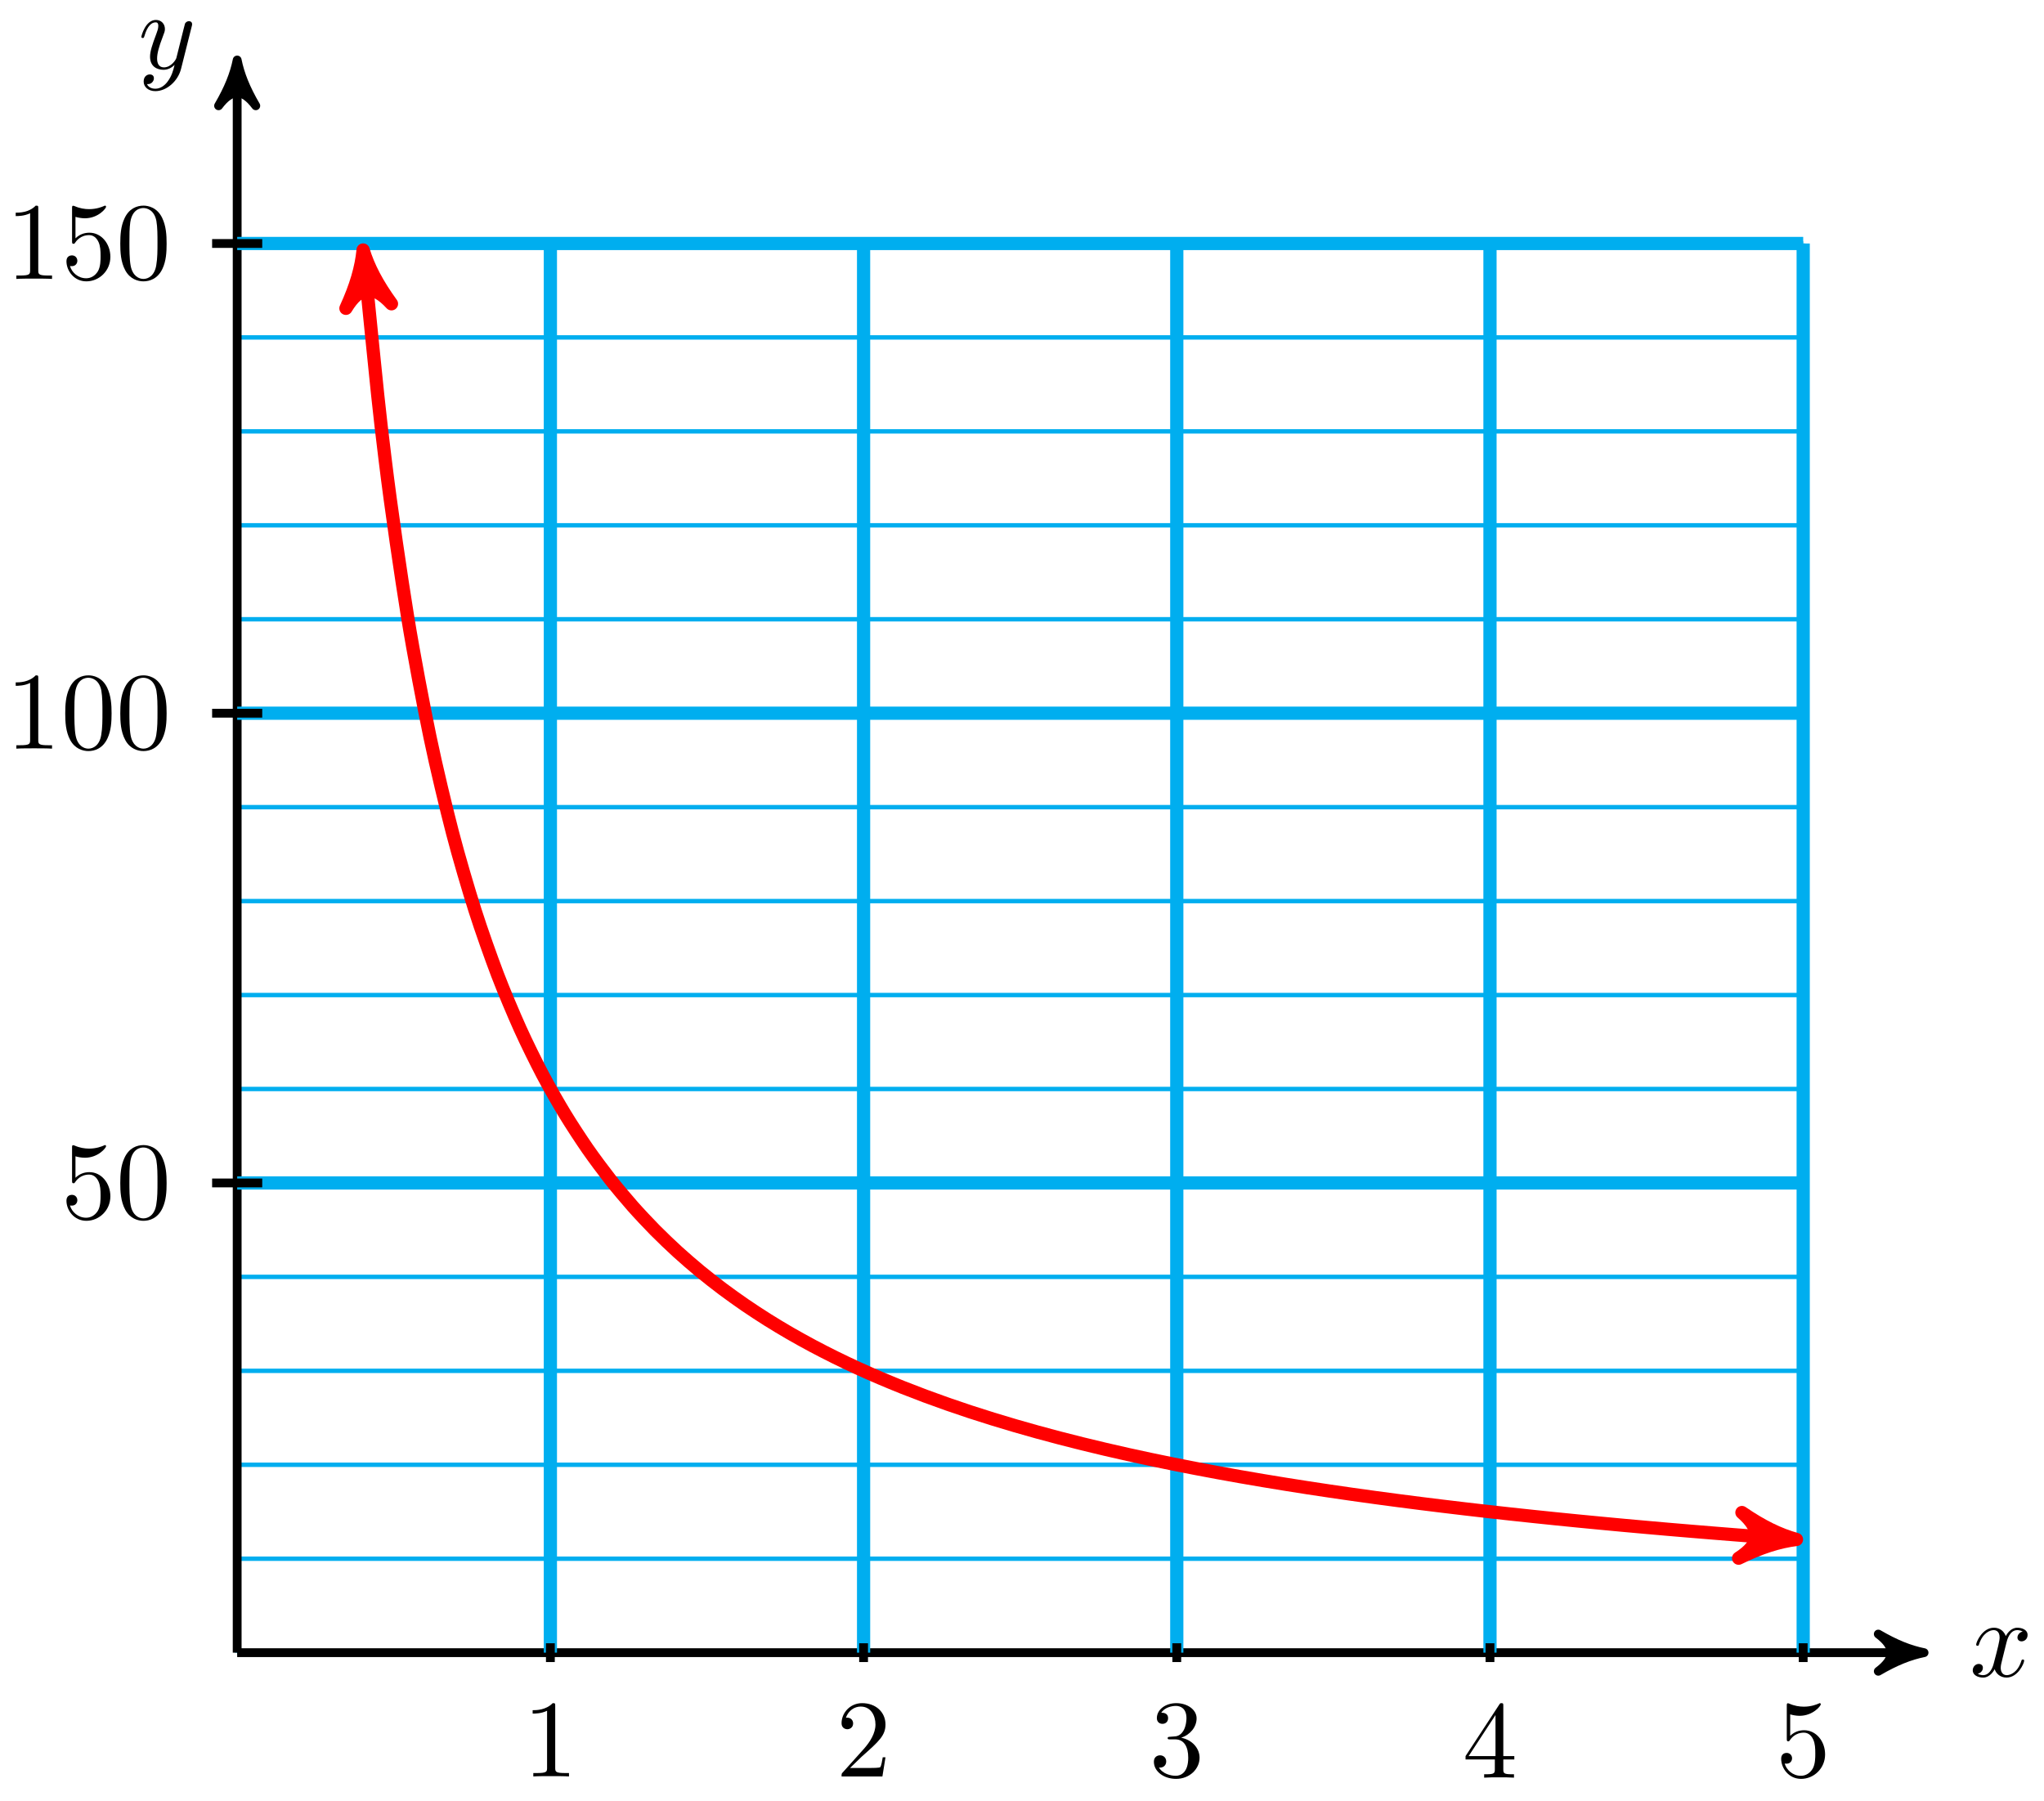
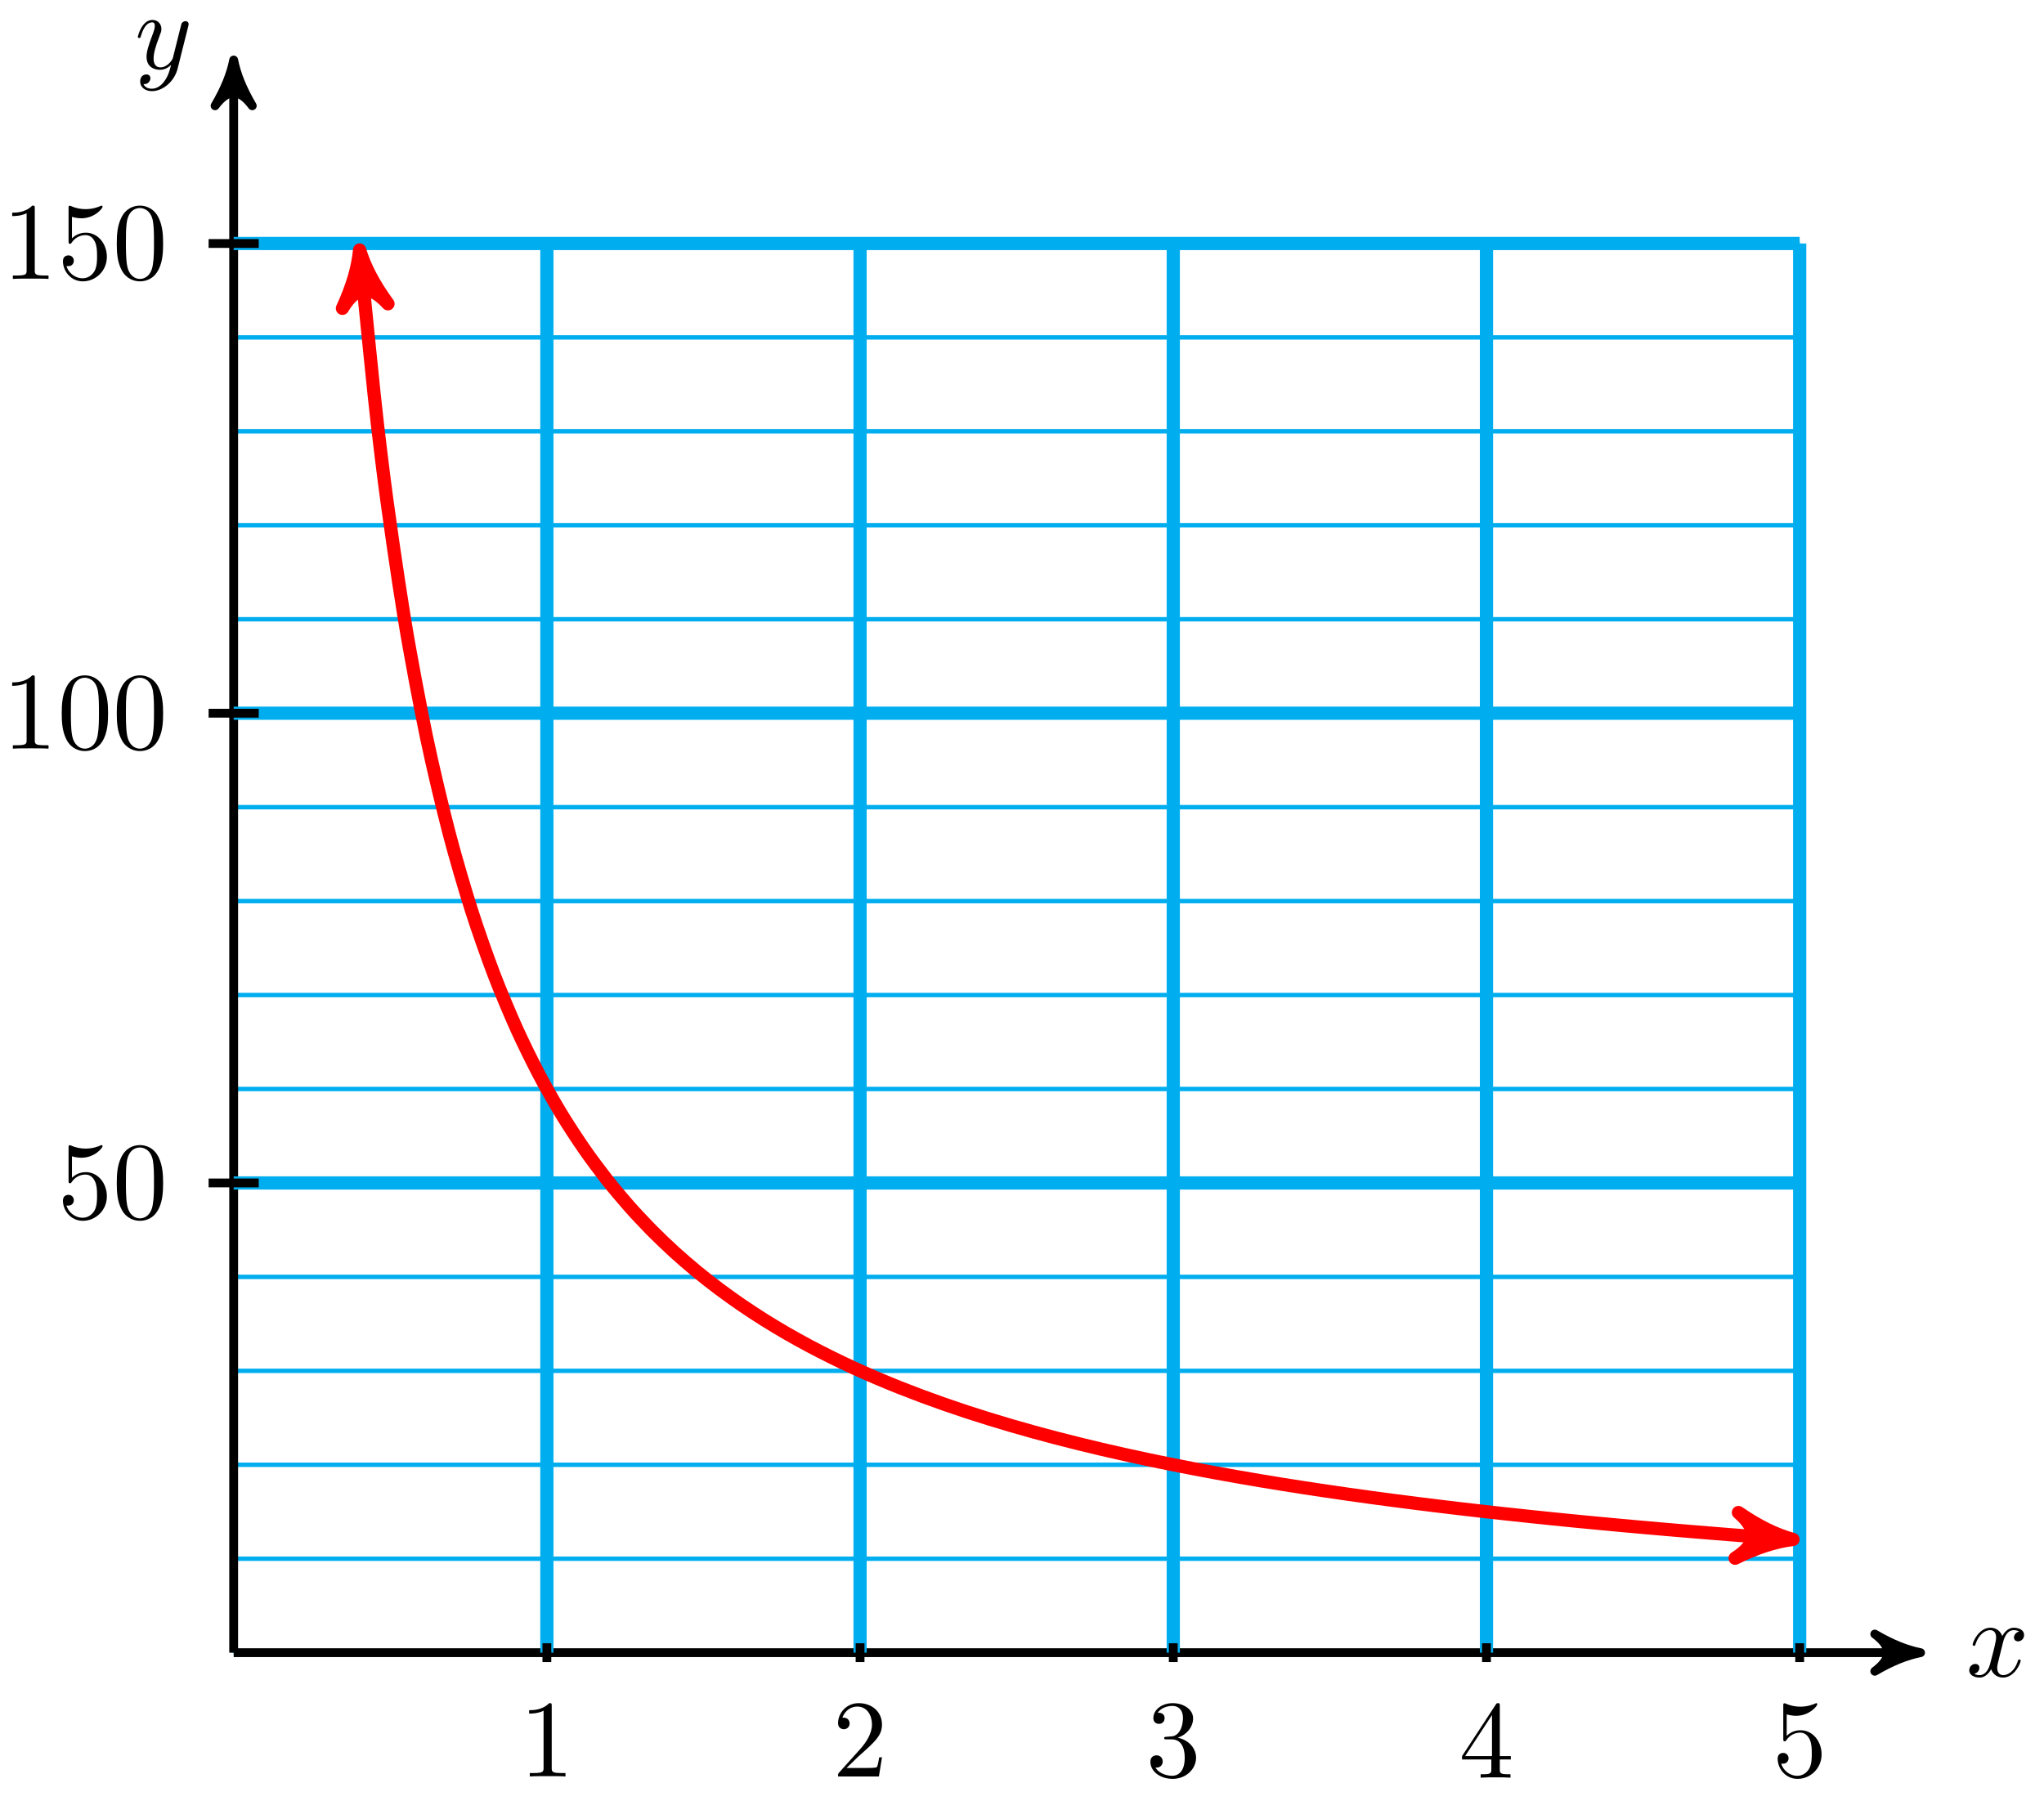
<svg xmlns="http://www.w3.org/2000/svg" xmlns:xlink="http://www.w3.org/1999/xlink" version="1.1" width="185" height="163" viewBox="0 0 185 163">
  <defs>
    <path id="font_1_1" d="M.334 .302C.34 .328 .363 .42 .433 .42 .438 .42 .462 .42 .483 .407 .455 .402 .435 .377 .435 .353 .435 .337 .446 .318 .473 .318 .495 .318 .527 .336 .527 .376 .527 .428 .468 .442 .434 .442 .376 .442 .341 .389 .329 .366 .304 .432 .25 .442 .221 .442 .117 .442 .06 .313 .06 .288 .06 .278 .07 .278 .072 .278 .08 .278 .083 .28 .085 .289 .119 .395 .185 .42 .219 .42 .238 .42 .273 .411 .273 .353 .273 .322 .256 .255 .219 .115 .203 .053 .168 .011 .124 .011 .118 .011 .095 .011 .074 .024 .099 .029 .121 .05 .121 .078 .121 .105 .099 .113 .084 .113 .054 .113 .029 .087 .029 .055 .029 .009 .079-.011 .123-.011 .189-.011 .225 .059 .228 .065 .24 .028 .276-.011 .336-.011 .439-.011 .496 .118 .496 .143 .496 .153 .487 .153 .484 .153 .475 .153 .473 .149 .471 .142 .438 .035 .37 .011 .338 .011 .299 .011 .283 .043 .283 .077 .283 .099 .289 .121 .3 .165L.334 .302Z" />
    <path id="font_1_2" d="M.486 .381C.49 .395 .49 .397 .49 .404 .49 .422 .476 .431 .461 .431 .451 .431 .435 .425 .426 .41 .424 .405 .416 .374 .412 .356 .405 .33 .398 .303 .392 .276L.347 .096C.343 .081 .3 .011 .234 .011 .183 .011 .172 .055 .172 .092 .172 .138 .189 .2 .223 .288 .239 .329 .243 .34 .243 .36 .243 .405 .211 .442 .161 .442 .066 .442 .029 .297 .029 .288 .029 .278 .039 .278 .041 .278 .051 .278 .052 .28 .057 .296 .084 .39 .124 .42 .158 .42 .166 .42 .183 .42 .183 .388 .183 .363 .173 .337 .166 .318 .126 .212 .108 .155 .108 .108 .108 .019 .171-.011 .23-.011 .269-.011 .303 .006 .331 .034 .318-.018 .306-.067 .266-.12 .24-.154 .202-.183 .156-.183 .142-.183 .097-.18 .08-.141 .096-.141 .109-.141 .123-.129 .133-.12 .143-.107 .143-.088 .143-.057 .116-.053 .106-.053 .083-.053 .05-.069 .05-.118 .05-.168 .094-.205 .156-.205 .259-.205 .362-.114 .39-.001L.486 .381Z" />
    <path id="font_2_82" d="M.419 0V.031H.387C.297 .031 .294 .042 .294 .079V.64C.294 .664 .294 .666 .271 .666 .209 .602 .121 .602 .089 .602V.571C.109 .571 .168 .571 .22 .597V.079C.22 .043 .217 .031 .127 .031H.095V0C.13 .003 .217 .003 .257 .003 .297 .003 .384 .003 .419 0Z" />
    <path id="font_2_107" d="M.449 .174H.424C.419 .144 .412 .1 .402 .085 .395 .077 .329 .077 .307 .077H.127L.233 .18C.389 .318 .449 .372 .449 .472 .449 .586 .359 .666 .237 .666 .124 .666 .05 .574 .05 .485 .05 .429 .1 .429 .103 .429 .12 .429 .155 .441 .155 .482 .155 .508 .137 .534 .102 .534 .094 .534 .092 .534 .089 .533 .112 .598 .166 .635 .224 .635 .315 .635 .358 .554 .358 .472 .358 .392 .308 .313 .253 .251L.061 .037C.05 .026 .05 .024 .05 0H.421L.449 .174Z" />
    <path id="font_2_106" d="M.457 .17C.457 .253 .394 .331 .29 .352 .372 .379 .43 .449 .43 .528 .43 .61 .342 .666 .246 .666 .145 .666 .069 .606 .069 .53 .069 .497 .091 .478 .12 .478 .151 .478 .171 .5 .171 .529 .171 .579 .124 .579 .109 .579 .14 .628 .206 .641 .242 .641 .283 .641 .338 .619 .338 .529 .338 .517 .336 .459 .31 .415 .28 .367 .246 .364 .221 .363 .213 .362 .189 .36 .182 .36 .174 .359 .167 .358 .167 .348 .167 .337 .174 .337 .191 .337H.235C.317 .337 .354 .269 .354 .17 .354 .034 .285 .006 .241 .006 .198 .006 .123 .022 .088 .081 .123 .076 .154 .098 .154 .136 .154 .172 .127 .192 .098 .192 .074 .192 .042 .178 .042 .134 .042 .043 .135-.022 .244-.022 .366-.022 .457 .068 .457 .17Z" />
    <path id="font_2_57" d="M.471 .165V.196H.371V.651C.371 .671 .371 .677 .355 .677 .346 .677 .343 .677 .335 .665L.028 .196V.165H.294V.078C.294 .042 .292 .031 .218 .031H.197V0C.238 .003 .29 .003 .332 .003 .374 .003 .427 .003 .468 0V.031H.447C.373 .031 .371 .042 .371 .078V.165H.471M.3 .196H.056L.3 .569V.196Z" />
    <path id="font_2_56" d="M.449 .201C.449 .32 .367 .42 .259 .42 .211 .42 .168 .404 .132 .369V.564C.152 .558 .185 .551 .217 .551 .34 .551 .41 .642 .41 .655 .41 .661 .407 .666 .4 .666 .4 .666 .397 .666 .392 .663 .372 .654 .323 .634 .256 .634 .216 .634 .17 .641 .123 .662 .115 .665 .111 .665 .111 .665 .101 .665 .101 .657 .101 .641V.345C.101 .327 .101 .319 .115 .319 .122 .319 .124 .322 .128 .328 .139 .344 .176 .398 .257 .398 .309 .398 .334 .352 .342 .334 .358 .297 .36 .257 .36 .207 .36 .172 .36 .112 .336 .07 .312 .031 .275 .006 .229 .006 .156 .006 .099 .058 .082 .117 .085 .117 .088 .116 .099 .116 .132 .116 .149 .141 .149 .165 .149 .189 .132 .214 .099 .214 .085 .214 .05 .207 .05 .161 .05 .074 .119-.022 .231-.022 .347-.022 .449 .073 .449 .2V.201Z" />
    <path id="font_2_121" d="M.46 .32C.46 .4 .455 .48 .42 .554 .374 .65 .292 .666 .25 .666 .19 .666 .117 .64 .076 .547 .044 .478 .039 .4 .039 .32 .039 .245 .043 .155 .084 .079 .127-.002 .2-.022 .249-.022 .303-.022 .379-.001 .423 .094 .455 .163 .46 .241 .46 .32M.377 .332C.377 .257 .377 .189 .366 .125 .351 .03 .294-0 .249-0 .21-0 .151 .025 .133 .121 .122 .181 .122 .273 .122 .332 .122 .396 .122 .462 .13 .516 .149 .635 .224 .644 .249 .644 .282 .644 .348 .626 .367 .527 .377 .471 .377 .395 .377 .332Z" />
  </defs>
-   <path transform="matrix(1.00003,0,0,-1,21.46632,149.595)" stroke-width=".399" stroke-linecap="butt" stroke-miterlimit="10" stroke-linejoin="miter" fill="none" stroke="#00aeef" d="M0 0H141.734M0 8.504H141.734M0 17.007H141.734M0 25.511H141.734M0 34.015H141.734M0 42.518H141.734M0 51.022H141.734M0 59.526H141.734M0 68.03H141.734M0 76.533H141.734M0 85.037H141.734M0 93.541H141.734M0 102.044H141.734M0 110.548H141.734M0 119.052H141.734M0 127.555H141.734M0 0V127.555M28.347 0V127.555M56.694 0V127.555M85.04 0V127.555M113.387 0V127.555M141.724 0V127.555M141.734 127.555" />
-   <path transform="matrix(1.00003,0,0,-1,21.46632,149.595)" stroke-width=".797" stroke-linecap="butt" stroke-miterlimit="10" stroke-linejoin="miter" fill="none" stroke="#000000" d="M0 0H151.638" />
-   <path transform="matrix(1.00003,0,0,-1,173.1089,149.595)" d="M1.036 0C-.259 .259-1.554 .777-3.108 1.684-1.554 .518-1.554-.518-3.108-1.684-1.554-.777-.259-.259 1.036 0Z" />
-   <path transform="matrix(1.00003,0,0,-1,173.1089,149.595)" stroke-width=".797" stroke-linecap="butt" stroke-linejoin="round" fill="none" stroke="#000000" d="M1.036 0C-.259 .259-1.554 .777-3.108 1.684-1.554 .518-1.554-.518-3.108-1.684-1.554-.777-.259-.259 1.036 0Z" />
-   <use data-text="x" xlink:href="#font_1_1" transform="matrix(9.962899,0,0,-9.9626,178.263,151.74)" />
-   <path transform="matrix(1.00003,0,0,-1,21.46632,149.595)" stroke-width=".797" stroke-linecap="butt" stroke-miterlimit="10" stroke-linejoin="miter" fill="none" stroke="#000000" d="M0 0V143.128" />
-   <path transform="matrix(0,-1,-1.00003,-0,21.46632,6.466782)" d="M1.036 0C-.259 .259-1.554 .777-3.108 1.684-1.554 .518-1.554-.518-3.108-1.684-1.554-.777-.259-.259 1.036 0Z" />
-   <path transform="matrix(0,-1,-1.00003,-0,21.46632,6.466782)" stroke-width=".797" stroke-linecap="butt" stroke-linejoin="round" fill="none" stroke="#000000" d="M1.036 0C-.259 .259-1.554 .777-3.108 1.684-1.554 .518-1.554-.518-3.108-1.684-1.554-.777-.259-.259 1.036 0Z" />
-   <use data-text="y" xlink:href="#font_1_2" transform="matrix(9.962899,0,0,-9.9626,12.50504,6.208008)" />
-   <path transform="matrix(1.00003,0,0,-1,21.46632,149.595)" stroke-width="1.196" stroke-linecap="butt" stroke-miterlimit="10" stroke-linejoin="miter" fill="none" stroke="#00aeef" d="M28.347 0V127.555" />
-   <path transform="matrix(1.00003,0,0,-1,21.46632,149.595)" stroke-width=".797" stroke-linecap="butt" stroke-miterlimit="10" stroke-linejoin="miter" fill="none" stroke="#000000" d="M28.347 .85V-.85" />
-   <use data-text="1" xlink:href="#font_2_82" transform="matrix(9.962899,0,0,-9.9626,47.3231,160.8)" />
-   <path transform="matrix(1.00003,0,0,-1,21.46632,149.595)" stroke-width="1.196" stroke-linecap="butt" stroke-miterlimit="10" stroke-linejoin="miter" fill="none" stroke="#00aeef" d="M56.694 0V127.555" />
-   <path transform="matrix(1.00003,0,0,-1,21.46632,149.595)" stroke-width=".797" stroke-linecap="butt" stroke-miterlimit="10" stroke-linejoin="miter" fill="none" stroke="#000000" d="M56.694 .85V-.85" />
-   <use data-text="2" xlink:href="#font_2_107" transform="matrix(9.962899,0,0,-9.9626,75.67095,160.8)" />
-   <path transform="matrix(1.00003,0,0,-1,21.46632,149.595)" stroke-width="1.196" stroke-linecap="butt" stroke-miterlimit="10" stroke-linejoin="miter" fill="none" stroke="#00aeef" d="M85.04 0V127.555" />
-   <path transform="matrix(1.00003,0,0,-1,21.46632,149.595)" stroke-width=".797" stroke-linecap="butt" stroke-miterlimit="10" stroke-linejoin="miter" fill="none" stroke="#000000" d="M85.04 .85V-.85" />
-   <use data-text="3" xlink:href="#font_2_106" transform="matrix(9.962899,0,0,-9.9626,104.0188,160.8)" />
-   <path transform="matrix(1.00003,0,0,-1,21.46632,149.595)" stroke-width="1.196" stroke-linecap="butt" stroke-miterlimit="10" stroke-linejoin="miter" fill="none" stroke="#00aeef" d="M113.387 0V127.555" />
-   <path transform="matrix(1.00003,0,0,-1,21.46632,149.595)" stroke-width=".797" stroke-linecap="butt" stroke-miterlimit="10" stroke-linejoin="miter" fill="none" stroke="#000000" d="M113.387 .85V-.85" />
-   <use data-text="4" xlink:href="#font_2_57" transform="matrix(9.962899,0,0,-9.9626,132.3667,160.909)" />
-   <path transform="matrix(1.00003,0,0,-1,21.46632,149.595)" stroke-width="1.196" stroke-linecap="butt" stroke-miterlimit="10" stroke-linejoin="miter" fill="none" stroke="#00aeef" d="M141.734 0V127.555" />
-   <path transform="matrix(1.00003,0,0,-1,21.46632,149.595)" stroke-width=".797" stroke-linecap="butt" stroke-miterlimit="10" stroke-linejoin="miter" fill="none" stroke="#000000" d="M141.734 .85V-.85" />
-   <use data-text="5" xlink:href="#font_2_56" transform="matrix(9.962899,0,0,-9.9626,160.7135,160.8)" />
-   <path transform="matrix(1.00003,0,0,-1,21.46632,149.595)" stroke-width="1.196" stroke-linecap="butt" stroke-miterlimit="10" stroke-linejoin="miter" fill="none" stroke="#00aeef" d="M0 42.518H141.734" />
-   <path transform="matrix(1.00003,0,0,-1,21.46632,149.595)" stroke-width=".797" stroke-linecap="butt" stroke-miterlimit="10" stroke-linejoin="miter" fill="none" stroke="#000000" d="M2.268 42.518H-2.268" />
-   <use data-text="5" xlink:href="#font_2_56" transform="matrix(9.962899,0,0,-9.9626,5.515839,110.285)" />
-   <use data-text="0" xlink:href="#font_2_121" transform="matrix(9.962899,0,0,-9.9626,10.49729,110.285)" />
-   <path transform="matrix(1.00003,0,0,-1,21.46632,149.595)" stroke-width="1.196" stroke-linecap="butt" stroke-miterlimit="10" stroke-linejoin="miter" fill="none" stroke="#00aeef" d="M0 85.037H141.734" />
-   <path transform="matrix(1.00003,0,0,-1,21.46632,149.595)" stroke-width=".797" stroke-linecap="butt" stroke-miterlimit="10" stroke-linejoin="miter" fill="none" stroke="#000000" d="M2.268 85.037H-2.268" />
-   <use data-text="1" xlink:href="#font_2_82" transform="matrix(9.962899,0,0,-9.9626,.5346909,67.766)" />
-   <use data-text="0" xlink:href="#font_2_121" transform="matrix(9.962899,0,0,-9.9626,5.516144,67.766)" />
-   <use data-text="0" xlink:href="#font_2_121" transform="matrix(9.962899,0,0,-9.9626,10.49759,67.766)" />
-   <path transform="matrix(1.00003,0,0,-1,21.46632,149.595)" stroke-width="1.196" stroke-linecap="butt" stroke-miterlimit="10" stroke-linejoin="miter" fill="none" stroke="#00aeef" d="M0 127.555H141.734" />
-   <path transform="matrix(1.00003,0,0,-1,21.46632,149.595)" stroke-width=".797" stroke-linecap="butt" stroke-miterlimit="10" stroke-linejoin="miter" fill="none" stroke="#000000" d="M2.268 127.555H-2.268" />
-   <use data-text="1" xlink:href="#font_2_82" transform="matrix(9.962899,0,0,-9.9626,.5346909,25.248)" />
-   <use data-text="5" xlink:href="#font_2_56" transform="matrix(9.962899,0,0,-9.9626,5.516144,25.248)" />
-   <use data-text="0" xlink:href="#font_2_121" transform="matrix(9.962899,0,0,-9.9626,10.49759,25.248)" />
-   <path transform="matrix(1.00003,0,0,-1,21.46632,149.595)" stroke-width="1.196" stroke-linecap="butt" stroke-miterlimit="10" stroke-linejoin="miter" fill="none" stroke="#ff0000" d="M11.524 125.698C12.81 112.805 12.81 112.805 13.376 108.127 13.941 103.449 14.848 97.347 15.413 93.845 15.978 90.343 16.885 85.61 17.45 82.888 18.016 80.165 18.922 76.399 19.488 74.222 20.053 72.044 20.959 68.976 21.525 67.195 22.09 65.413 22.997 62.866 23.562 61.382 24.127 59.898 25.034 57.754 25.599 56.498 26.165 55.241 27.071 53.405 27.637 52.329 28.202 51.252 29.108 49.673 29.674 48.74 30.239 47.808 31.146 46.426 31.711 45.609 32.276 44.793 33.183 43.576 33.748 42.856 34.314 42.135 35.22 41.057 35.786 40.416 36.351 39.776 37.258 38.812 37.823 38.239 38.388 37.666 39.295 36.801 39.86 36.285 40.425 35.769 41.332 34.987 41.897 34.52 42.463 34.053 43.369 33.344 43.935 32.92 44.5 32.495 45.407 31.849 45.972 31.461 46.537 31.073 47.444 30.481 48.009 30.126 48.574 29.77 49.481 29.226 50.046 28.899 50.612 28.572 51.518 28.071 52.084 27.769 52.649 27.467 53.556 27.003 54.121 26.724 54.686 26.444 55.593 26.014 56.158 25.754 56.723 25.495 57.63 25.094 58.195 24.853 58.761 24.611 59.667 24.238 60.233 24.012 60.798 23.787 61.705 23.438 62.27 23.227 62.835 23.015 63.742 22.689 64.307 22.491 64.872 22.293 65.779 21.986 66.344 21.8 66.91 21.614 67.816 21.326 68.382 21.151 68.947 20.976 69.854 20.704 70.419 20.539 70.984 20.374 71.891 20.117 72.456 19.961 73.021 19.805 73.928 19.563 74.493 19.415 75.059 19.268 75.965 19.038 76.531 18.898 77.096 18.759 78.003 18.541 78.568 18.408 79.133 18.276 80.04 18.069 80.605 17.943 81.17 17.817 82.077 17.621 82.642 17.501 83.208 17.381 84.114 17.194 84.68 17.08 85.245 16.966 86.152 16.787 86.717 16.679 87.282 16.57 88.189 16.4 88.754 16.296 89.32 16.192 90.226 16.029 90.791 15.93 91.357 15.831 92.263 15.675 92.829 15.58 93.394 15.486 94.301 15.337 94.866 15.246 95.431 15.155 96.338 15.012 96.903 14.925 97.469 14.838 98.375 14.702 98.94 14.618 99.506 14.534 100.412 14.403 100.978 14.323 101.543 14.243 102.45 14.117 103.015 14.04 103.58 13.963 104.487 13.842 105.052 13.768 105.618 13.693 106.524 13.577 107.089 13.506 107.655 13.434 108.561 13.322 109.127 13.254 109.692 13.185 110.599 13.077 111.164 13.011 111.729 12.944 112.636 12.84 113.201 12.776 113.767 12.713 114.673 12.612 115.238 12.551 115.804 12.489 116.71 12.392 117.276 12.333 117.841 12.273 118.748 12.179 119.313 12.122 119.878 12.065 120.785 11.974 121.35 11.918 121.916 11.863 122.822 11.775 123.388 11.722 123.953 11.668 124.859 11.583 125.425 11.531 125.99 11.479 126.897 11.397 127.462 11.347 128.027 11.297 128.934 11.217 129.499 11.168 130.065 11.12 130.971 11.043 131.537 10.996 132.102 10.948 133.008 10.874 133.574 10.828 134.139 10.782 135.046 10.71 135.611 10.665 136.176 10.621 137.083 10.55 137.648 10.507 138.214 10.464 139.12 10.396 139.686 10.354 140.251 10.312 141.723 10.205 139.855 10.341" />
-   <path transform="matrix(-.09924298,-.99501,-.9950399,.09924,32.99109,23.89697)" d="M1.275 0C-.319 .319-1.913 .956-3.826 2.072-1.913 .638-1.913-.638-3.826-2.072-1.913-.956-.319-.319 1.275 0Z" fill="#ff0000" />
-   <path transform="matrix(-.09924298,-.99501,-.9950399,.09924,32.99109,23.89697)" stroke-width="1.196" stroke-linecap="butt" stroke-linejoin="round" fill="none" stroke="#ff0000" d="M1.275 0C-.319 .319-1.913 .956-3.826 2.072-1.913 .638-1.913-.638-3.826-2.072-1.913-.956-.319-.319 1.275 0Z" />
-   <path transform="matrix(.99736,.0724,.07240218,-.99733,161.3253,139.2542)" d="M1.275 0C-.319 .319-1.913 .956-3.826 2.072-1.913 .638-1.913-.638-3.826-2.072-1.913-.956-.319-.319 1.275 0Z" fill="#ff0000" />
-   <path transform="matrix(.99736,.0724,.07240218,-.99733,161.3253,139.2542)" stroke-width="1.196" stroke-linecap="butt" stroke-linejoin="round" fill="none" stroke="#ff0000" d="M1.275 0C-.319 .319-1.913 .956-3.826 2.072-1.913 .638-1.913-.638-3.826-2.072-1.913-.956-.319-.319 1.275 0Z" />
+   <path transform="matrix(1.00003,0,0,-1,21.14922,149.595)" stroke-width=".399" stroke-linecap="butt" stroke-miterlimit="10" stroke-linejoin="miter" fill="none" stroke="#00aeef" d="M0 0H141.734M0 8.504H141.734M0 17.007H141.734M0 25.511H141.734M0 34.015H141.734M0 42.518H141.734M0 51.022H141.734M0 59.526H141.734M0 68.03H141.734M0 76.533H141.734M0 85.037H141.734M0 93.541H141.734M0 102.044H141.734M0 110.548H141.734M0 119.052H141.734M0 127.555H141.734M0 0V127.555M28.347 0V127.555M56.694 0V127.555M85.04 0V127.555M113.387 0V127.555M141.724 0V127.555M141.734 127.555" />
+   <path transform="matrix(1.00003,0,0,-1,21.14922,149.595)" stroke-width=".797" stroke-linecap="butt" stroke-miterlimit="10" stroke-linejoin="miter" fill="none" stroke="#000000" d="M0 0H151.638" />
+   <path transform="matrix(1.00003,0,0,-1,172.7918,149.595)" d="M1.036 0C-.259 .259-1.554 .777-3.108 1.684-1.554 .518-1.554-.518-3.108-1.684-1.554-.777-.259-.259 1.036 0Z" />
+   <path transform="matrix(1.00003,0,0,-1,172.7918,149.595)" stroke-width=".797" stroke-linecap="butt" stroke-linejoin="round" fill="none" stroke="#000000" d="M1.036 0C-.259 .259-1.554 .777-3.108 1.684-1.554 .518-1.554-.518-3.108-1.684-1.554-.777-.259-.259 1.036 0Z" />
+   <use data-text="x" xlink:href="#font_1_1" transform="matrix(9.962899,0,0,-9.9626,177.946,151.74)" />
+   <path transform="matrix(1.00003,0,0,-1,21.14922,149.595)" stroke-width=".797" stroke-linecap="butt" stroke-miterlimit="10" stroke-linejoin="miter" fill="none" stroke="#000000" d="M0 0V143.128" />
+   <path transform="matrix(0,-1,-1.00003,-0,21.14922,6.466782)" d="M1.036 0C-.259 .259-1.554 .777-3.108 1.684-1.554 .518-1.554-.518-3.108-1.684-1.554-.777-.259-.259 1.036 0Z" />
+   <path transform="matrix(0,-1,-1.00003,-0,21.14922,6.466782)" stroke-width=".797" stroke-linecap="butt" stroke-linejoin="round" fill="none" stroke="#000000" d="M1.036 0C-.259 .259-1.554 .777-3.108 1.684-1.554 .518-1.554-.518-3.108-1.684-1.554-.777-.259-.259 1.036 0Z" />
+   <use data-text="y" xlink:href="#font_1_2" transform="matrix(9.962899,0,0,-9.9626,12.18795,6.208008)" />
+   <path transform="matrix(1.00003,0,0,-1,21.14922,149.595)" stroke-width="1.196" stroke-linecap="butt" stroke-miterlimit="10" stroke-linejoin="miter" fill="none" stroke="#00aeef" d="M28.347 0V127.555" />
+   <path transform="matrix(1.00003,0,0,-1,21.14922,149.595)" stroke-width=".797" stroke-linecap="butt" stroke-miterlimit="10" stroke-linejoin="miter" fill="none" stroke="#000000" d="M28.347 .85V-.85" />
+   <use data-text="1" xlink:href="#font_2_82" transform="matrix(9.962899,0,0,-9.9626,47.006,160.8)" />
+   <path transform="matrix(1.00003,0,0,-1,21.14922,149.595)" stroke-width="1.196" stroke-linecap="butt" stroke-miterlimit="10" stroke-linejoin="miter" fill="none" stroke="#00aeef" d="M56.694 0V127.555" />
+   <path transform="matrix(1.00003,0,0,-1,21.14922,149.595)" stroke-width=".797" stroke-linecap="butt" stroke-miterlimit="10" stroke-linejoin="miter" fill="none" stroke="#000000" d="M56.694 .85V-.85" />
+   <use data-text="2" xlink:href="#font_2_107" transform="matrix(9.962899,0,0,-9.9626,75.35385,160.8)" />
+   <path transform="matrix(1.00003,0,0,-1,21.14922,149.595)" stroke-width="1.196" stroke-linecap="butt" stroke-miterlimit="10" stroke-linejoin="miter" fill="none" stroke="#00aeef" d="M85.04 0V127.555" />
+   <path transform="matrix(1.00003,0,0,-1,21.14922,149.595)" stroke-width=".797" stroke-linecap="butt" stroke-miterlimit="10" stroke-linejoin="miter" fill="none" stroke="#000000" d="M85.04 .85V-.85" />
+   <use data-text="3" xlink:href="#font_2_106" transform="matrix(9.962899,0,0,-9.9626,103.7017,160.8)" />
+   <path transform="matrix(1.00003,0,0,-1,21.14922,149.595)" stroke-width="1.196" stroke-linecap="butt" stroke-miterlimit="10" stroke-linejoin="miter" fill="none" stroke="#00aeef" d="M113.387 0V127.555" />
+   <path transform="matrix(1.00003,0,0,-1,21.14922,149.595)" stroke-width=".797" stroke-linecap="butt" stroke-miterlimit="10" stroke-linejoin="miter" fill="none" stroke="#000000" d="M113.387 .85V-.85" />
+   <use data-text="4" xlink:href="#font_2_57" transform="matrix(9.962899,0,0,-9.9626,132.0496,160.909)" />
+   <path transform="matrix(1.00003,0,0,-1,21.14922,149.595)" stroke-width="1.196" stroke-linecap="butt" stroke-miterlimit="10" stroke-linejoin="miter" fill="none" stroke="#00aeef" d="M141.734 0V127.555" />
+   <path transform="matrix(1.00003,0,0,-1,21.14922,149.595)" stroke-width=".797" stroke-linecap="butt" stroke-miterlimit="10" stroke-linejoin="miter" fill="none" stroke="#000000" d="M141.734 .85V-.85" />
+   <use data-text="5" xlink:href="#font_2_56" transform="matrix(9.962899,0,0,-9.9626,160.3964,160.8)" />
+   <path transform="matrix(1.00003,0,0,-1,21.14922,149.595)" stroke-width="1.196" stroke-linecap="butt" stroke-miterlimit="10" stroke-linejoin="miter" fill="none" stroke="#00aeef" d="M0 42.518H141.734" />
+   <path transform="matrix(1.00003,0,0,-1,21.14922,149.595)" stroke-width=".797" stroke-linecap="butt" stroke-miterlimit="10" stroke-linejoin="miter" fill="none" stroke="#000000" d="M2.268 42.518H-2.268" />
+   <use data-text="5" xlink:href="#font_2_56" transform="matrix(9.962899,0,0,-9.9626,5.198746,110.285)" />
+   <use data-text="0" xlink:href="#font_2_121" transform="matrix(9.962899,0,0,-9.9626,10.1802,110.285)" />
+   <path transform="matrix(1.00003,0,0,-1,21.14922,149.595)" stroke-width="1.196" stroke-linecap="butt" stroke-miterlimit="10" stroke-linejoin="miter" fill="none" stroke="#00aeef" d="M0 85.037H141.734" />
+   <path transform="matrix(1.00003,0,0,-1,21.14922,149.595)" stroke-width=".797" stroke-linecap="butt" stroke-miterlimit="10" stroke-linejoin="miter" fill="none" stroke="#000000" d="M2.268 85.037H-2.268" />
+   <use data-text="1" xlink:href="#font_2_82" transform="matrix(9.962899,0,0,-9.9626,.217598,67.766)" />
+   <use data-text="0" xlink:href="#font_2_121" transform="matrix(9.962899,0,0,-9.9626,5.199051,67.766)" />
+   <use data-text="0" xlink:href="#font_2_121" transform="matrix(9.962899,0,0,-9.9626,10.1805,67.766)" />
+   <path transform="matrix(1.00003,0,0,-1,21.14922,149.595)" stroke-width="1.196" stroke-linecap="butt" stroke-miterlimit="10" stroke-linejoin="miter" fill="none" stroke="#00aeef" d="M0 127.555H141.734" />
+   <path transform="matrix(1.00003,0,0,-1,21.14922,149.595)" stroke-width=".797" stroke-linecap="butt" stroke-miterlimit="10" stroke-linejoin="miter" fill="none" stroke="#000000" d="M2.268 127.555H-2.268" />
+   <use data-text="1" xlink:href="#font_2_82" transform="matrix(9.962899,0,0,-9.9626,.217598,25.248)" />
+   <use data-text="5" xlink:href="#font_2_56" transform="matrix(9.962899,0,0,-9.9626,5.199051,25.248)" />
+   <use data-text="0" xlink:href="#font_2_121" transform="matrix(9.962899,0,0,-9.9626,10.1805,25.248)" />
+   <path transform="matrix(1.00003,0,0,-1,21.14922,149.595)" stroke-width="1.196" stroke-linecap="butt" stroke-miterlimit="10" stroke-linejoin="miter" fill="none" stroke="#ff0000" d="M11.524 125.698C12.81 112.805 12.81 112.805 13.376 108.127 13.941 103.449 14.848 97.347 15.413 93.845 15.978 90.343 16.885 85.61 17.45 82.888 18.016 80.165 18.922 76.399 19.488 74.222 20.053 72.044 20.959 68.976 21.525 67.195 22.09 65.413 22.997 62.866 23.562 61.382 24.127 59.898 25.034 57.754 25.599 56.498 26.165 55.241 27.071 53.405 27.637 52.329 28.202 51.252 29.108 49.673 29.674 48.74 30.239 47.808 31.146 46.426 31.711 45.609 32.276 44.793 33.183 43.576 33.748 42.856 34.314 42.135 35.22 41.057 35.786 40.416 36.351 39.776 37.258 38.812 37.823 38.239 38.388 37.666 39.295 36.801 39.86 36.285 40.425 35.769 41.332 34.987 41.897 34.52 42.463 34.053 43.369 33.344 43.935 32.92 44.5 32.495 45.407 31.849 45.972 31.461 46.537 31.073 47.444 30.481 48.009 30.126 48.574 29.77 49.481 29.226 50.046 28.899 50.612 28.572 51.518 28.071 52.084 27.769 52.649 27.467 53.556 27.003 54.121 26.724 54.686 26.444 55.593 26.014 56.158 25.754 56.723 25.495 57.63 25.094 58.195 24.853 58.761 24.611 59.667 24.238 60.233 24.012 60.798 23.787 61.705 23.438 62.27 23.227 62.835 23.015 63.742 22.689 64.307 22.491 64.872 22.293 65.779 21.986 66.344 21.8 66.91 21.614 67.816 21.326 68.382 21.151 68.947 20.976 69.854 20.704 70.419 20.539 70.984 20.374 71.891 20.117 72.456 19.961 73.021 19.805 73.928 19.563 74.493 19.415 75.059 19.268 75.965 19.038 76.531 18.898 77.096 18.759 78.003 18.541 78.568 18.408 79.133 18.276 80.04 18.069 80.605 17.943 81.17 17.817 82.077 17.621 82.642 17.501 83.208 17.381 84.114 17.194 84.68 17.08 85.245 16.966 86.152 16.787 86.717 16.679 87.282 16.57 88.189 16.4 88.754 16.296 89.32 16.192 90.226 16.029 90.791 15.93 91.357 15.831 92.263 15.675 92.829 15.58 93.394 15.486 94.301 15.337 94.866 15.246 95.431 15.155 96.338 15.012 96.903 14.925 97.469 14.838 98.375 14.702 98.94 14.618 99.506 14.534 100.412 14.403 100.978 14.323 101.543 14.243 102.45 14.117 103.015 14.04 103.58 13.963 104.487 13.842 105.052 13.768 105.618 13.693 106.524 13.577 107.089 13.506 107.655 13.434 108.561 13.322 109.127 13.254 109.692 13.185 110.599 13.077 111.164 13.011 111.729 12.944 112.636 12.84 113.201 12.776 113.767 12.713 114.673 12.612 115.238 12.551 115.804 12.489 116.71 12.392 117.276 12.333 117.841 12.273 118.748 12.179 119.313 12.122 119.878 12.065 120.785 11.974 121.35 11.918 121.916 11.863 122.822 11.775 123.388 11.722 123.953 11.668 124.859 11.583 125.425 11.531 125.99 11.479 126.897 11.397 127.462 11.347 128.027 11.297 128.934 11.217 129.499 11.168 130.065 11.12 130.971 11.043 131.537 10.996 132.102 10.948 133.008 10.874 133.574 10.828 134.139 10.782 135.046 10.71 135.611 10.665 136.176 10.621 137.083 10.55 137.648 10.507 138.214 10.464 139.12 10.396 139.686 10.354 140.251 10.312 141.723 10.205 139.855 10.341" />
+   <path transform="matrix(-.09924298,-.99501,-.9950399,.09924,32.674,23.89697)" d="M1.275 0C-.319 .319-1.913 .956-3.826 2.072-1.913 .638-1.913-.638-3.826-2.072-1.913-.956-.319-.319 1.275 0Z" fill="#ff0000" />
+   <path transform="matrix(-.09924298,-.99501,-.9950399,.09924,32.674,23.89697)" stroke-width="1.196" stroke-linecap="butt" stroke-linejoin="round" fill="none" stroke="#ff0000" d="M1.275 0C-.319 .319-1.913 .956-3.826 2.072-1.913 .638-1.913-.638-3.826-2.072-1.913-.956-.319-.319 1.275 0Z" />
+   <path transform="matrix(.99736,.0724,.07240218,-.99733,161.0082,139.2542)" d="M1.275 0C-.319 .319-1.913 .956-3.826 2.072-1.913 .638-1.913-.638-3.826-2.072-1.913-.956-.319-.319 1.275 0Z" fill="#ff0000" />
+   <path transform="matrix(.99736,.0724,.07240218,-.99733,161.0082,139.2542)" stroke-width="1.196" stroke-linecap="butt" stroke-linejoin="round" fill="none" stroke="#ff0000" d="M1.275 0C-.319 .319-1.913 .956-3.826 2.072-1.913 .638-1.913-.638-3.826-2.072-1.913-.956-.319-.319 1.275 0Z" />
</svg>
